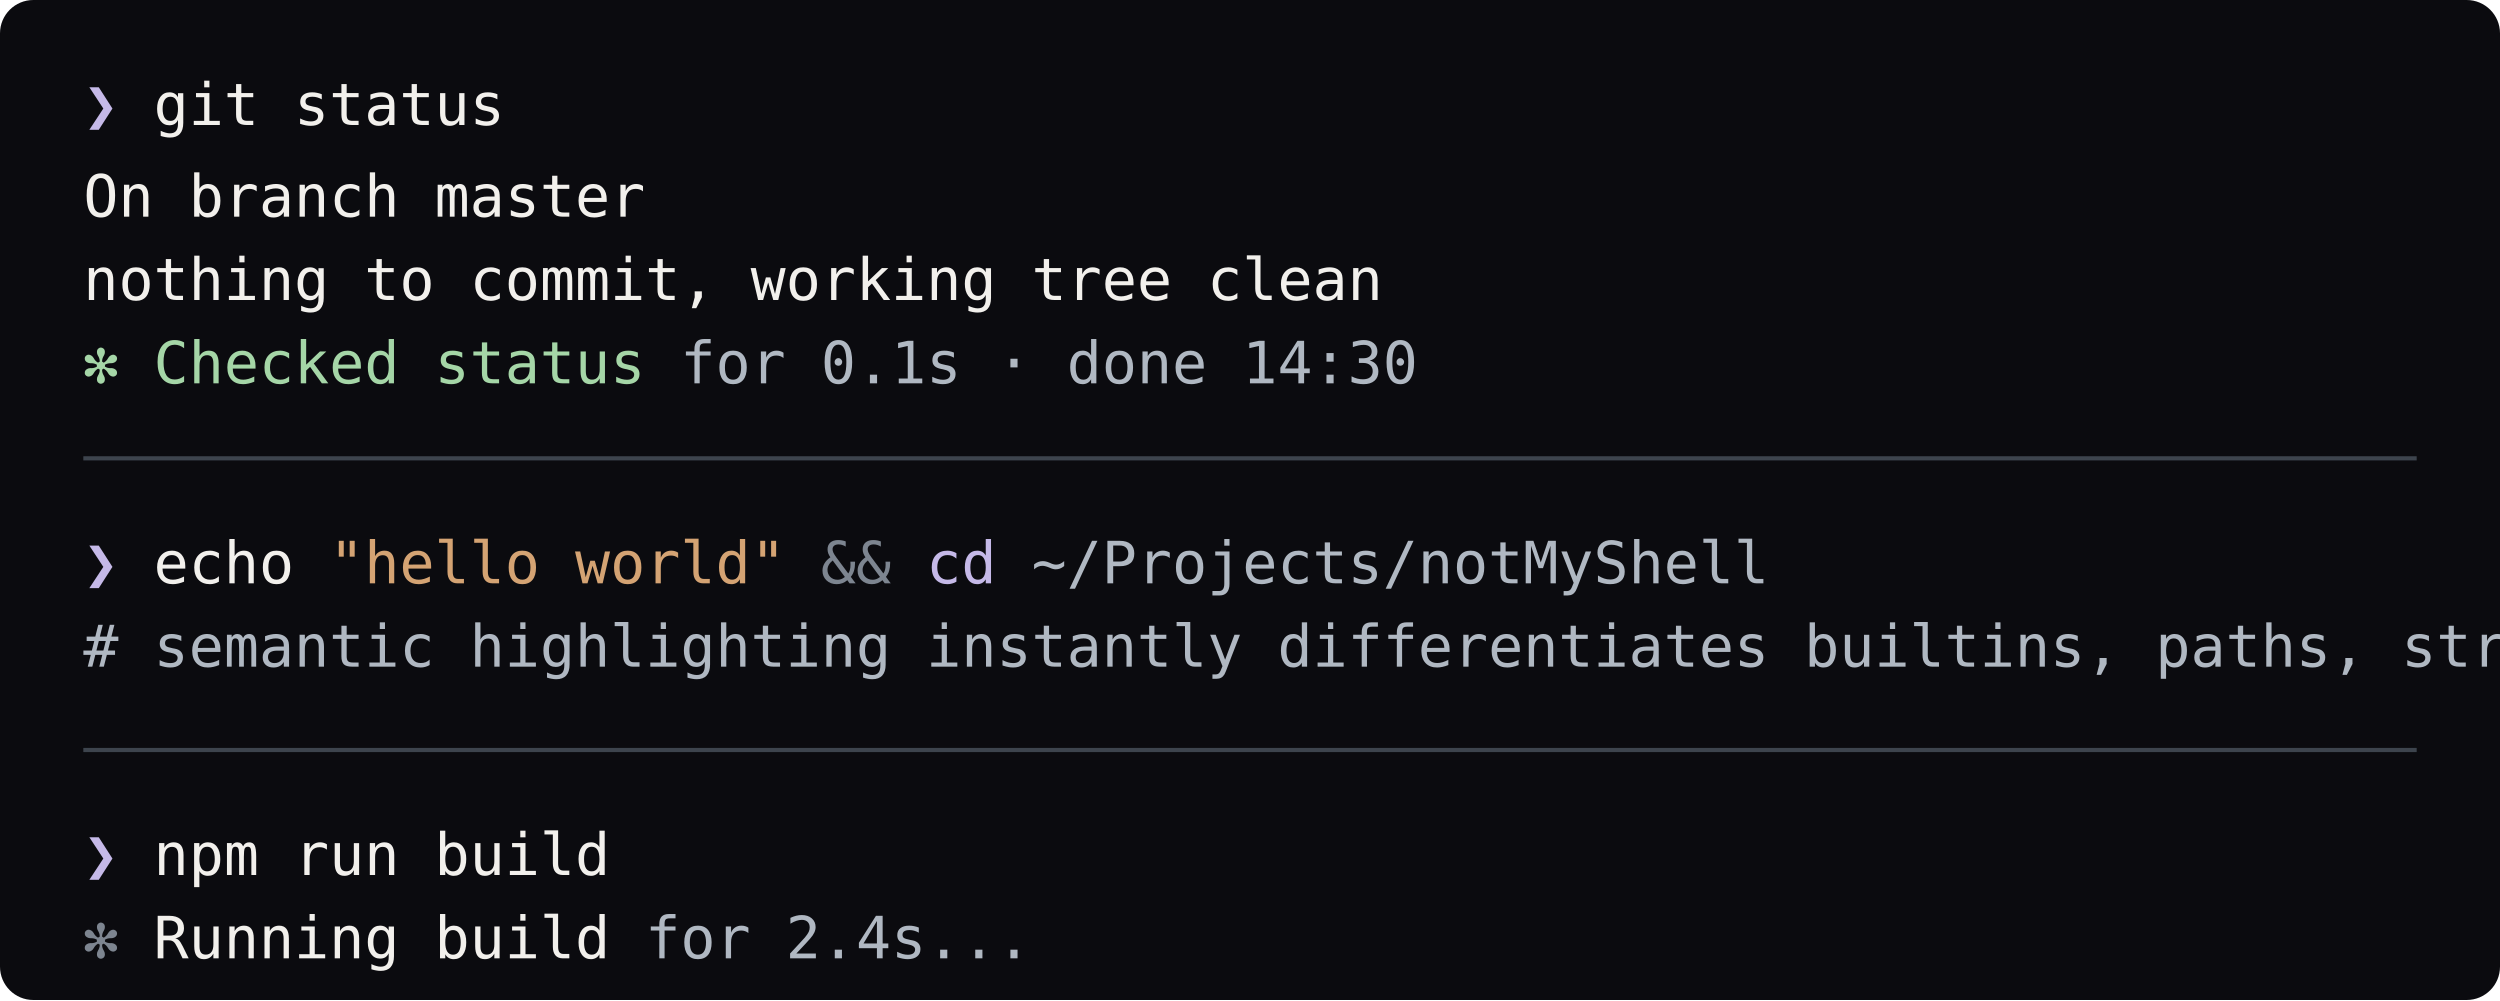
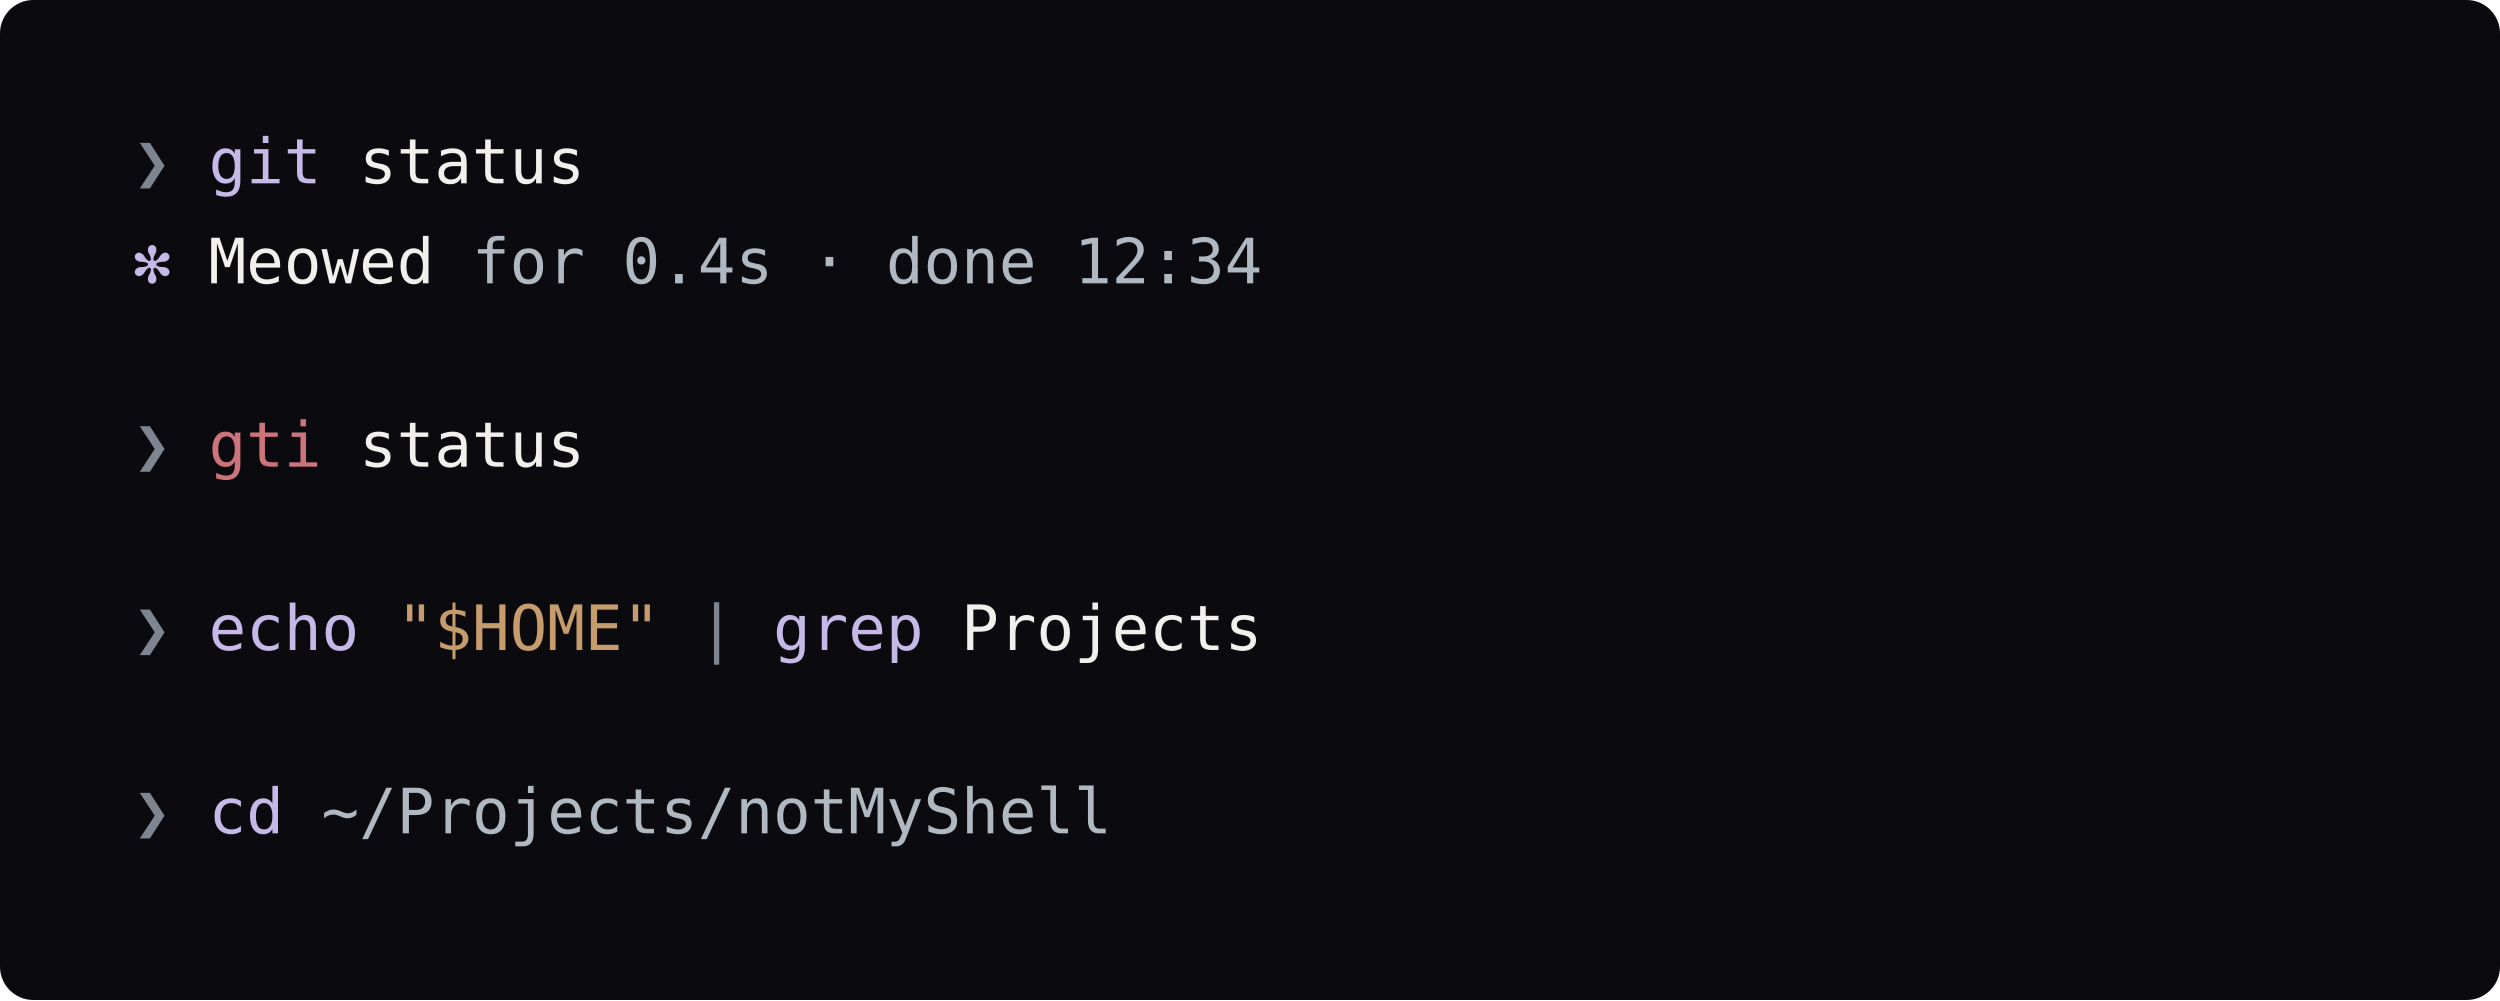
<svg xmlns="http://www.w3.org/2000/svg" width="600" height="240" viewBox="0 0 600 240">
  <defs>
    <style>
-       .bg { fill: #0B0B0F; rx: 8; }
-       .code { font-family: ui-monospace, "SF Mono", Menlo, Consolas, monospace; font-size: 14px; }
+       .bg { fill: #0B0B0F; rx: 8px; }
+       .code { font-family: ui-monospace, "SF Mono", Menlo, Consolas, monospace; font-size: 15px; }
      .primary { fill: #F2F0EC; }
      .secondary { fill: #B0B8C2; }
      .subtle { fill: #7D8590; }
-       .accent { fill: #C5B9E8; }
-       .success { fill: #a5d6a7; }
-       .stopped { fill: #d4a373; }
-       .separator { stroke: #3D444D; stroke-width: 1; }
+       .lavender { fill: #C5B9E8; }
+       .failure { fill: rgb(205,115,123); }
+       .amber { fill: rgb(198,156,109); }
    </style>
  </defs>
  <rect width="100%" height="100%" class="bg" />
-   <g class="code" transform="translate(20, 30)">
-     <text y="0" class="accent">❯ <tspan class="primary">git</tspan>
+   <g class="code" transform="translate(32, 44)">
+     <text y="0">
+       <tspan class="subtle">❯</tspan>
+       <tspan class="lavender">git</tspan>
      <tspan class="primary">status</tspan>
    </text>
-     <text y="22" class="primary">On branch master</text>
-     <text y="42" class="primary">nothing to commit, working tree clean</text>
-     <text y="62">
-       <tspan class="success">✻</tspan>
-       <tspan class="success">Checked status</tspan>
-       <tspan class="secondary">for 0.1s · done 14:30</tspan>
+     <text y="24">
+       <tspan class="lavender">✻</tspan>
+       <tspan class="primary">Meowed</tspan>
+       <tspan class="secondary">for 0.4s · done 12:34</tspan>
    </text>
-     <line x1="0" y1="80" x2="560" y2="80" class="separator" />
-     <text y="110" class="accent">❯ <tspan class="primary">echo</tspan>
-       <tspan class="stopped">"hello world"</tspan>
-       <tspan class="subtle">&amp;&amp;</tspan>
-       <tspan class="accent">cd</tspan>
+     <text y="68">
+       <tspan class="subtle">❯</tspan>
+       <tspan class="failure">gti</tspan>
+       <tspan class="primary">status</tspan>
+     </text>
+     <text y="112">
+       <tspan class="subtle">❯</tspan>
+       <tspan class="lavender">echo</tspan>
+       <tspan class="amber">"$HOME"</tspan>
+       <tspan class="subtle">|</tspan>
+       <tspan class="lavender">grep</tspan>
+       <tspan class="primary">Projects</tspan>
+     </text>
+     <text y="156">
+       <tspan class="subtle">❯</tspan>
+       <tspan class="lavender">cd</tspan>
      <tspan class="secondary">~/Projects/notMyShell</tspan>
-     </text>
-     <text y="130" class="secondary">  # semantic highlighting instantly differentiates builtins, paths, strings</text>
-     <line x1="0" y1="150" x2="560" y2="150" class="separator" />
-     <text y="180" class="accent">❯ <tspan class="primary">npm</tspan>
-       <tspan class="primary">run</tspan>
-       <tspan class="primary">build</tspan>
-     </text>
-     <text y="200">
-       <tspan class="subtle">✻</tspan>
-       <tspan class="primary">Running build</tspan>
-       <tspan class="secondary">for 2.4s...</tspan>
    </text>
  </g>
</svg>
